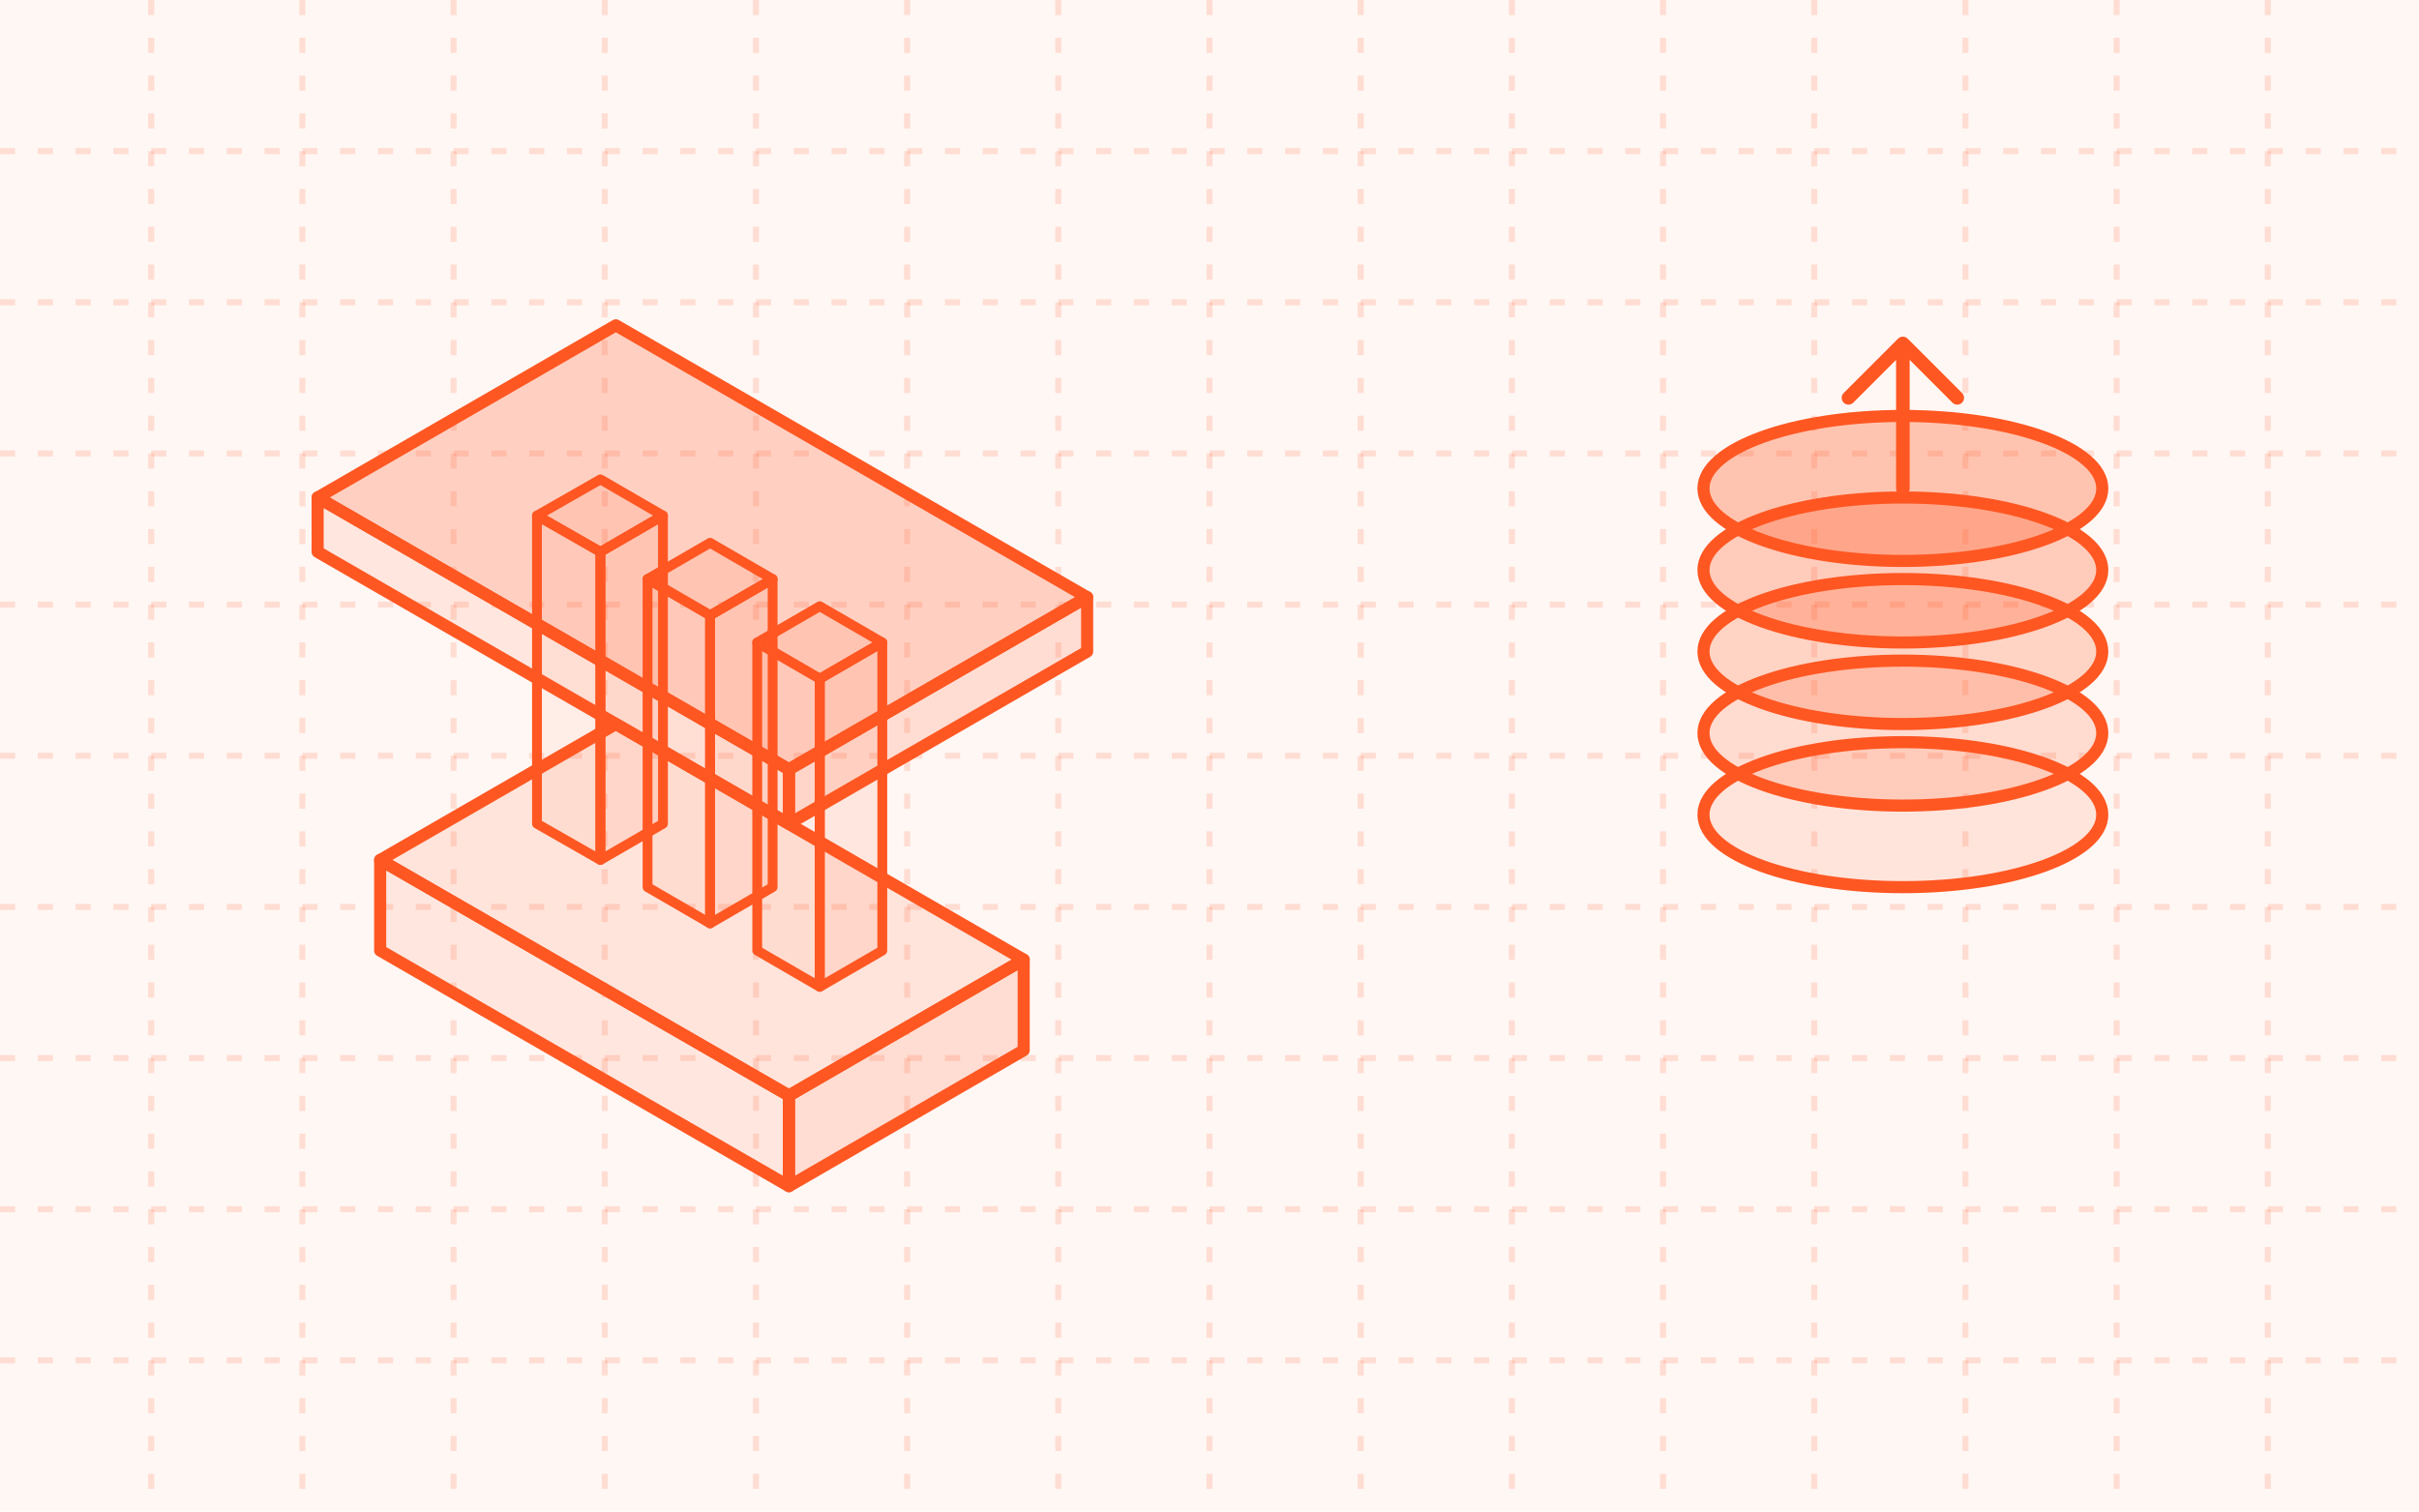
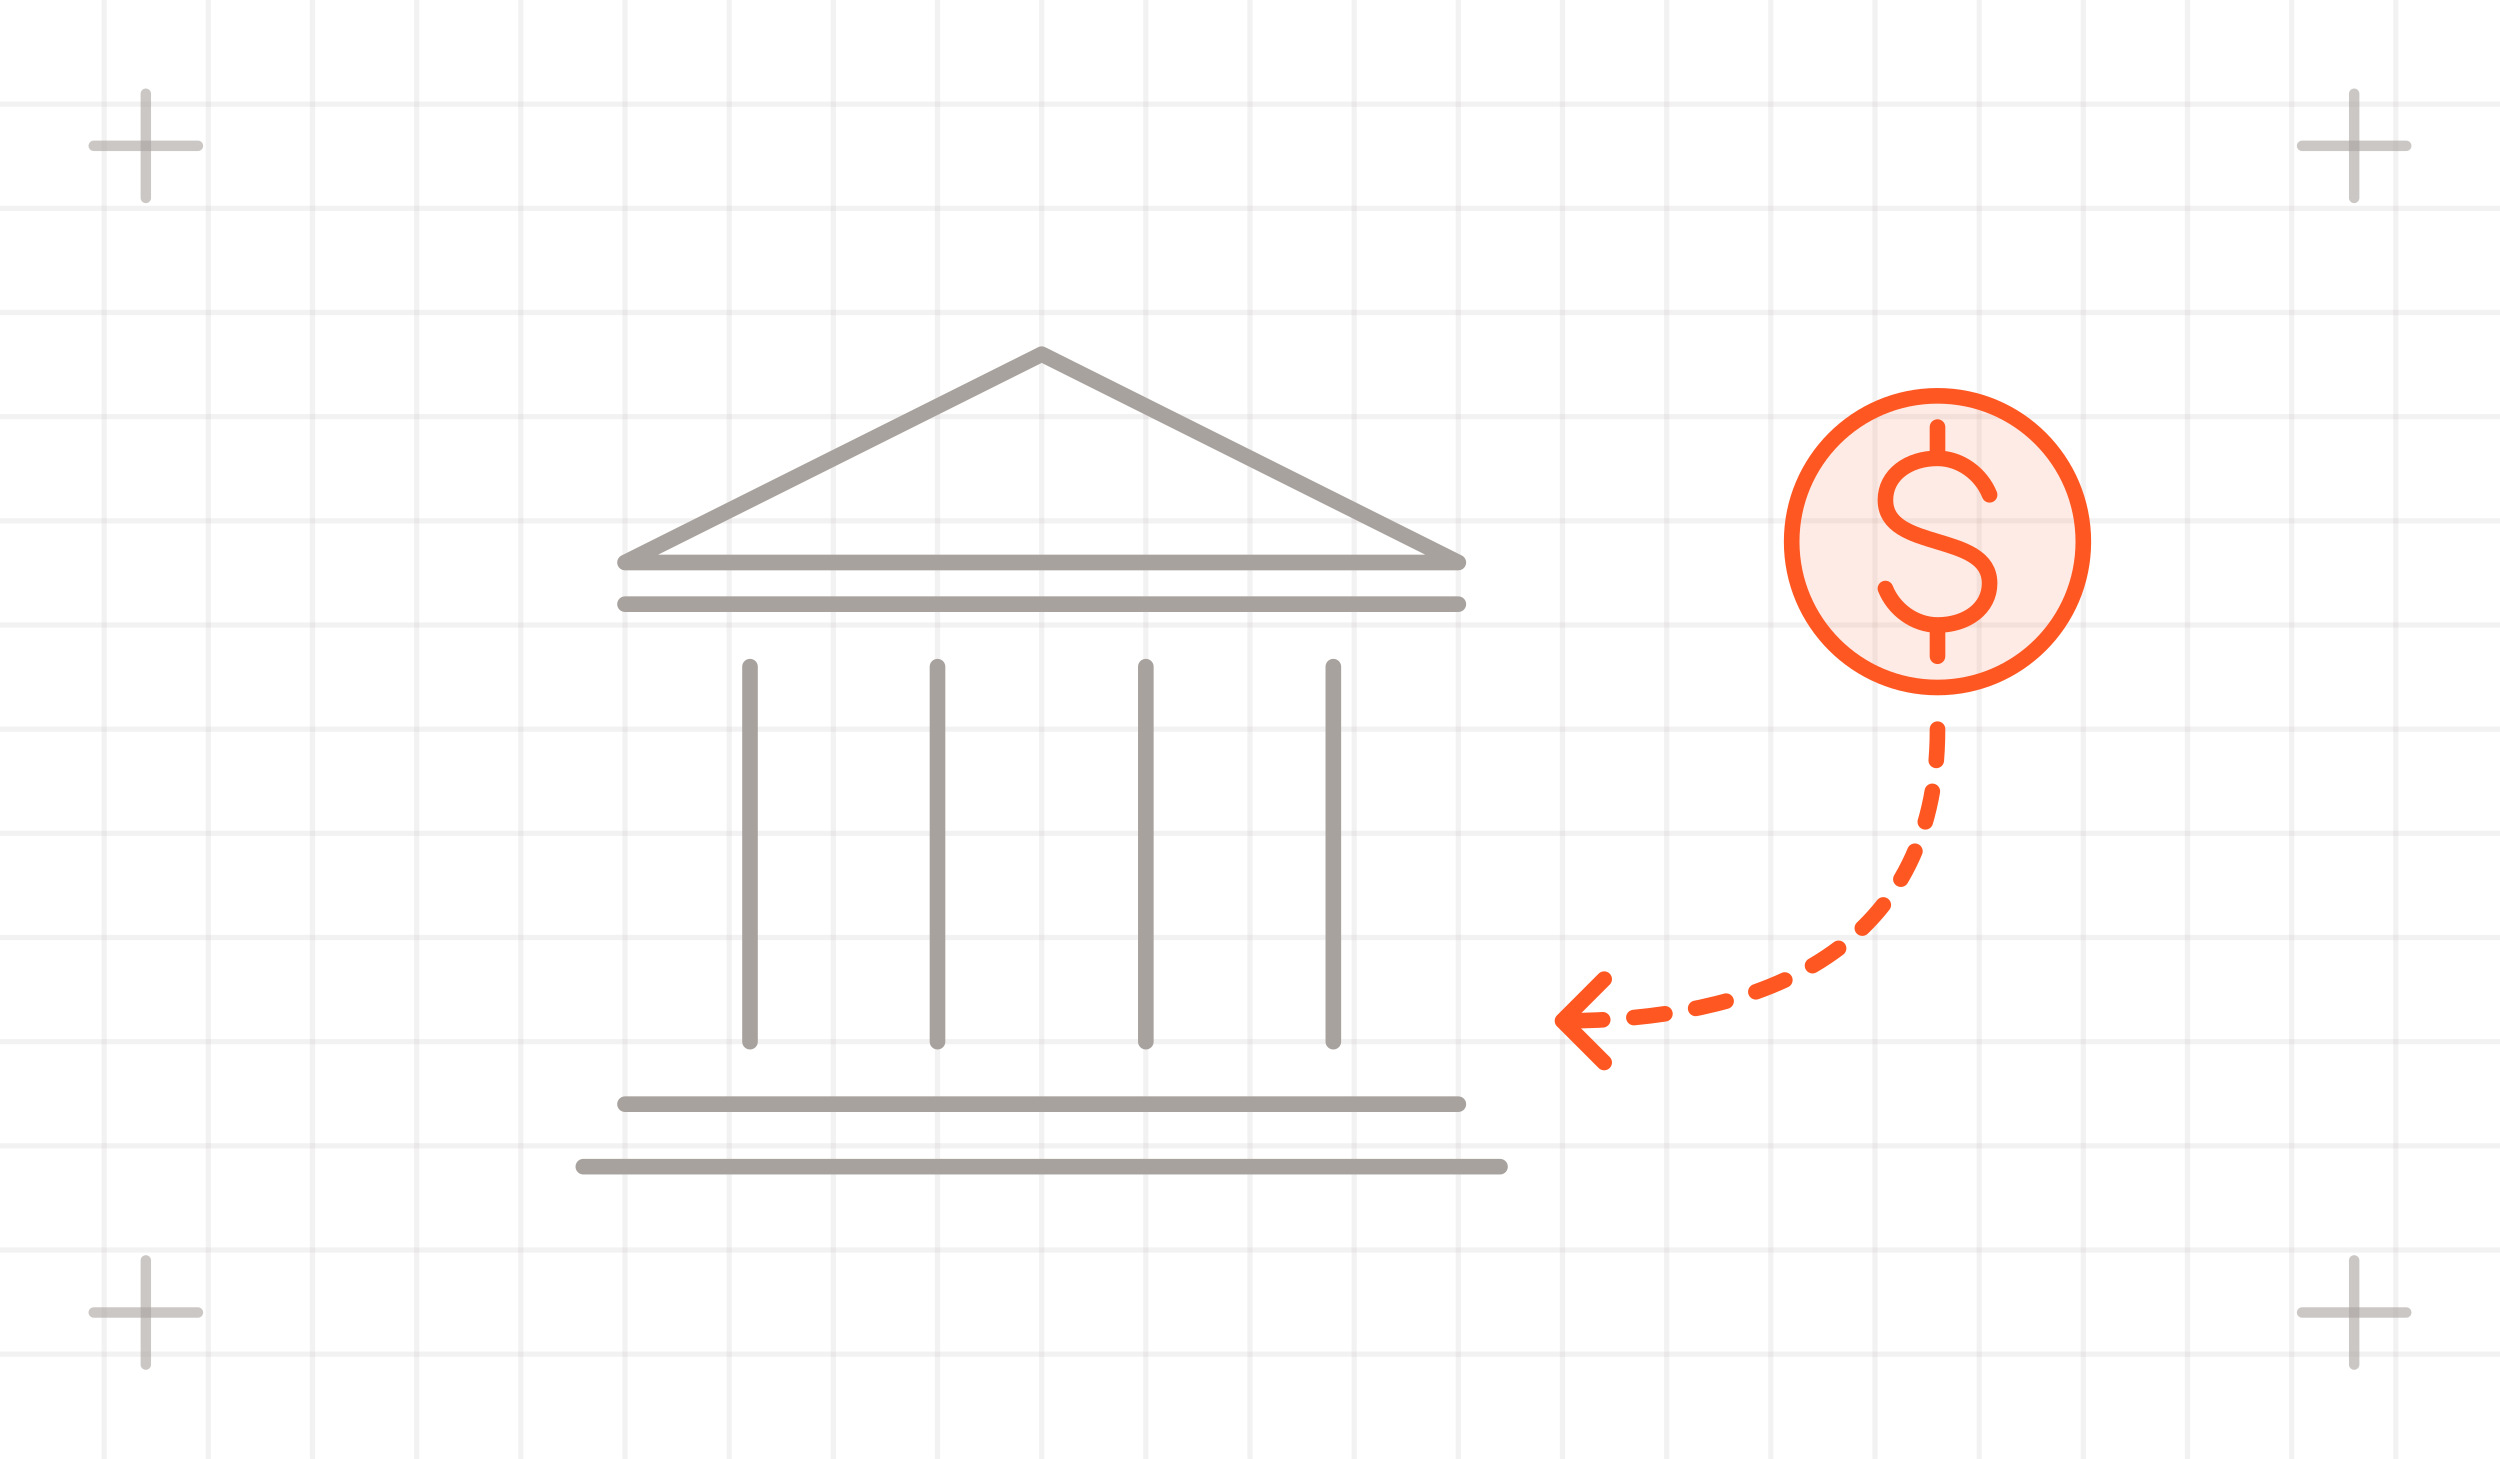
- <svg xmlns="http://www.w3.org/2000/svg" viewBox="0 0 320 200" width="320" height="200" fill="none">
-   <rect width="320" height="200" fill="#FF5722" fill-opacity="0.05" />
-   <g stroke="#FF5722" stroke-opacity="0.16" stroke-width="0.8" stroke-dasharray="2 3">
-     <line x1="20" y1="0" x2="20" y2="200" />
-     <line x1="40" y1="0" x2="40" y2="200" />
-     <line x1="60" y1="0" x2="60" y2="200" />
-     <line x1="80" y1="0" x2="80" y2="200" />
-     <line x1="100" y1="0" x2="100" y2="200" />
-     <line x1="120" y1="0" x2="120" y2="200" />
-     <line x1="140" y1="0" x2="140" y2="200" />
-     <line x1="160" y1="0" x2="160" y2="200" />
-     <line x1="180" y1="0" x2="180" y2="200" />
-     <line x1="200" y1="0" x2="200" y2="200" />
-     <line x1="220" y1="0" x2="220" y2="200" />
-     <line x1="240" y1="0" x2="240" y2="200" />
-     <line x1="260" y1="0" x2="260" y2="200" />
-     <line x1="280" y1="0" x2="280" y2="200" />
-     <line x1="300" y1="0" x2="300" y2="200" />
-     <line x1="0" y1="20" x2="320" y2="20" />
-     <line x1="0" y1="40" x2="320" y2="40" />
-     <line x1="0" y1="60" x2="320" y2="60" />
-     <line x1="0" y1="80" x2="320" y2="80" />
-     <line x1="0" y1="100" x2="320" y2="100" />
-     <line x1="0" y1="120" x2="320" y2="120" />
-     <line x1="0" y1="140" x2="320" y2="140" />
-     <line x1="0" y1="160" x2="320" y2="160" />
-     <line x1="0" y1="180" x2="320" y2="180" />
+ <svg xmlns="http://www.w3.org/2000/svg" viewBox="0 0 240 140" width="240" height="140" fill="none" stroke-linecap="round" stroke-linejoin="round">
+   <g stroke="#A8A29E" stroke-opacity="0.14" stroke-width="0.5">
+     <line x1="10" y1="0" x2="10" y2="140" />
+     <line x1="20" y1="0" x2="20" y2="140" />
+     <line x1="30" y1="0" x2="30" y2="140" />
+     <line x1="40" y1="0" x2="40" y2="140" />
+     <line x1="50" y1="0" x2="50" y2="140" />
+     <line x1="60" y1="0" x2="60" y2="140" />
+     <line x1="70" y1="0" x2="70" y2="140" />
+     <line x1="80" y1="0" x2="80" y2="140" />
+     <line x1="90" y1="0" x2="90" y2="140" />
+     <line x1="100" y1="0" x2="100" y2="140" />
+     <line x1="110" y1="0" x2="110" y2="140" />
+     <line x1="120" y1="0" x2="120" y2="140" />
+     <line x1="130" y1="0" x2="130" y2="140" />
+     <line x1="140" y1="0" x2="140" y2="140" />
+     <line x1="150" y1="0" x2="150" y2="140" />
+     <line x1="160" y1="0" x2="160" y2="140" />
+     <line x1="170" y1="0" x2="170" y2="140" />
+     <line x1="180" y1="0" x2="180" y2="140" />
+     <line x1="190" y1="0" x2="190" y2="140" />
+     <line x1="200" y1="0" x2="200" y2="140" />
+     <line x1="210" y1="0" x2="210" y2="140" />
+     <line x1="220" y1="0" x2="220" y2="140" />
+     <line x1="230" y1="0" x2="230" y2="140" />
+     <line x1="0" y1="10" x2="240" y2="10" />
+     <line x1="0" y1="20" x2="240" y2="20" />
+     <line x1="0" y1="30" x2="240" y2="30" />
+     <line x1="0" y1="40" x2="240" y2="40" />
+     <line x1="0" y1="50" x2="240" y2="50" />
+     <line x1="0" y1="60" x2="240" y2="60" />
+     <line x1="0" y1="70" x2="240" y2="70" />
+     <line x1="0" y1="80" x2="240" y2="80" />
+     <line x1="0" y1="90" x2="240" y2="90" />
+     <line x1="0" y1="100" x2="240" y2="100" />
+     <line x1="0" y1="110" x2="240" y2="110" />
+     <line x1="0" y1="120" x2="240" y2="120" />
+     <line x1="0" y1="130" x2="240" y2="130" />
  </g>
-   <g transform="translate(160 100) scale(1.199) translate(-165.5 -121.5)">
-     <path d="M74.0 143.0 L119.1 169.0 L119.1 159.0 L74.0 133.0 Z" fill="#FF5722" fill-opacity="0.1" stroke="#FF5722" stroke-opacity="1.0" vector-effect="non-scaling-stroke" stroke-width="1.6" stroke-linejoin="round" />
-     <path d="M145.0 154.0 L119.1 169.0 L119.1 159.0 L145.0 144.0 Z" fill="#FF5722" fill-opacity="0.16" stroke="#FF5722" stroke-opacity="1.0" vector-effect="non-scaling-stroke" stroke-width="1.6" stroke-linejoin="round" />
-     <path d="M100.0 118.0 L145.0 144.0 L119.1 159.0 L74.0 133.0 Z" fill="#FF5722" fill-opacity="0.12" stroke="#FF5722" stroke-opacity="1.0" vector-effect="non-scaling-stroke" stroke-width="1.6" stroke-linejoin="round" />
-     <path d="M91.3 129.0 L98.3 133.0 L98.3 99.0 L91.3 95.0 Z" fill="#FF5722" fill-opacity="0.06" stroke="#FF5722" stroke-opacity="1.0" vector-effect="non-scaling-stroke" stroke-width="1.3" stroke-linejoin="round" />
-     <path d="M105.2 129.0 L98.3 133.0 L98.3 99.0 L105.2 95.0 Z" fill="#FF5722" fill-opacity="0.1" stroke="#FF5722" stroke-opacity="1.0" vector-effect="non-scaling-stroke" stroke-width="1.3" stroke-linejoin="round" />
-     <path d="M98.3 91.0 L105.2 95.0 L98.3 99.0 L91.3 95.0 Z" fill="#FF5722" fill-opacity="0.1" stroke="#FF5722" stroke-opacity="1.0" vector-effect="non-scaling-stroke" stroke-width="1.3" stroke-linejoin="round" />
-     <path d="M103.5 136.0 L110.4 140.0 L110.4 106.0 L103.5 102.0 Z" fill="#FF5722" fill-opacity="0.06" stroke="#FF5722" stroke-opacity="1.0" vector-effect="non-scaling-stroke" stroke-width="1.3" stroke-linejoin="round" />
-     <path d="M117.3 136.0 L110.4 140.0 L110.4 106.0 L117.3 102.0 Z" fill="#FF5722" fill-opacity="0.1" stroke="#FF5722" stroke-opacity="1.0" vector-effect="non-scaling-stroke" stroke-width="1.3" stroke-linejoin="round" />
-     <path d="M110.4 98.0 L117.3 102.0 L110.4 106.0 L103.5 102.0 Z" fill="#FF5722" fill-opacity="0.1" stroke="#FF5722" stroke-opacity="1.0" vector-effect="non-scaling-stroke" stroke-width="1.3" stroke-linejoin="round" />
-     <path d="M115.6 143.0 L122.5 147.0 L122.5 113.0 L115.6 109.0 Z" fill="#FF5722" fill-opacity="0.06" stroke="#FF5722" stroke-opacity="1.0" vector-effect="non-scaling-stroke" stroke-width="1.3" stroke-linejoin="round" />
-     <path d="M129.4 143.0 L122.5 147.0 L122.5 113.0 L129.4 109.0 Z" fill="#FF5722" fill-opacity="0.1" stroke="#FF5722" stroke-opacity="1.0" vector-effect="non-scaling-stroke" stroke-width="1.3" stroke-linejoin="round" />
-     <path d="M122.5 105.0 L129.4 109.0 L122.5 113.0 L115.6 109.0 Z" fill="#FF5722" fill-opacity="0.1" stroke="#FF5722" stroke-opacity="1.0" vector-effect="non-scaling-stroke" stroke-width="1.3" stroke-linejoin="round" />
-     <path d="M67.1 99.0 L119.1 129.0 L119.1 123.0 L67.1 93.0 Z" fill="#FF5722" fill-opacity="0.1" stroke="#FF5722" stroke-opacity="1.0" vector-effect="non-scaling-stroke" stroke-width="1.6" stroke-linejoin="round" />
-     <path d="M152.0 110.0 L119.1 129.0 L119.1 123.0 L152.0 104.0 Z" fill="#FF5722" fill-opacity="0.16" stroke="#FF5722" stroke-opacity="1.0" vector-effect="non-scaling-stroke" stroke-width="1.6" stroke-linejoin="round" />
-     <path d="M100.0 74.0 L152.0 104.0 L119.1 123.0 L67.1 93.0 Z" fill="#FF5722" fill-opacity="0.24" stroke="#FF5722" stroke-opacity="1.0" vector-effect="non-scaling-stroke" stroke-width="1.6" stroke-linejoin="round" />
-     <ellipse cx="242" cy="128" rx="22" ry="8" fill="#FF5722" fill-opacity="0.12" stroke="#FF5722" vector-effect="non-scaling-stroke" stroke-width="1.6" />
-     <ellipse cx="242" cy="119" rx="22" ry="8" fill="#FF5722" fill-opacity="0.17" stroke="#FF5722" vector-effect="non-scaling-stroke" stroke-width="1.6" />
-     <ellipse cx="242" cy="110" rx="22" ry="8" fill="#FF5722" fill-opacity="0.22" stroke="#FF5722" vector-effect="non-scaling-stroke" stroke-width="1.6" />
-     <ellipse cx="242" cy="101" rx="22" ry="8" fill="#FF5722" fill-opacity="0.27" stroke="#FF5722" vector-effect="non-scaling-stroke" stroke-width="1.6" />
-     <ellipse cx="242" cy="92" rx="22" ry="8" fill="#FF5722" fill-opacity="0.32" stroke="#FF5722" vector-effect="non-scaling-stroke" stroke-width="1.6" />
-     <path d="M236 82 l6 -6 l6 6 M242 76 v16" stroke="#FF5722" vector-effect="non-scaling-stroke" stroke-width="1.8" fill="none" stroke-linecap="round" stroke-linejoin="round" />
+   <g stroke="#A8A29E" stroke-opacity="0.6" stroke-width="1">
+     <line x1="9" y1="14" x2="19" y2="14" />
+     <line x1="14" y1="9" x2="14" y2="19" />
+     <line x1="221" y1="14" x2="231" y2="14" />
+     <line x1="226" y1="9" x2="226" y2="19" />
+     <line x1="9" y1="126" x2="19" y2="126" />
+     <line x1="14" y1="121" x2="14" y2="131" />
+     <line x1="221" y1="126" x2="231" y2="126" />
+     <line x1="226" y1="121" x2="226" y2="131" />
+   </g>
+   <g stroke-width="1.5">
+     <path d="M60 54 L100 34 L140 54 Z" stroke="#A8A29E" fill="none" />
+     <line x1="60" y1="58" x2="140" y2="58" stroke="#A8A29E" />
+     <line x1="60" y1="106" x2="140" y2="106" stroke="#A8A29E" />
+     <line x1="56" y1="112" x2="144" y2="112" stroke="#A8A29E" />
+     <line x1="72" y1="64" x2="72" y2="100" stroke="#A8A29E" />
+     <line x1="90" y1="64" x2="90" y2="100" stroke="#A8A29E" />
+     <line x1="110" y1="64" x2="110" y2="100" stroke="#A8A29E" />
+     <line x1="128" y1="64" x2="128" y2="100" stroke="#A8A29E" />
+     <circle cx="186" cy="52" r="14" stroke="#FF5722" fill="#FF5722" fill-opacity="0.12" />
+     <path d="M191 47.5 c-0.8 -2 -2.8 -3.5 -5 -3.5 c-2.8 0 -5 1.6 -5 4 c0 5 10 3 10 8 c0 2.4 -2.2 4 -5 4 c-2.2 0 -4.2 -1.5 -5 -3.5 M186 41 v3 M186 60 v3" stroke="#FF5722" fill="none" />
+     <path d="M186 70 C186 92 168 98 150 98" stroke="#FF5722" fill="none" stroke-dasharray="3 3" />
+     <path d="M154 94 l-4 4 l4 4" stroke="#FF5722" fill="none" />
  </g>
</svg>
